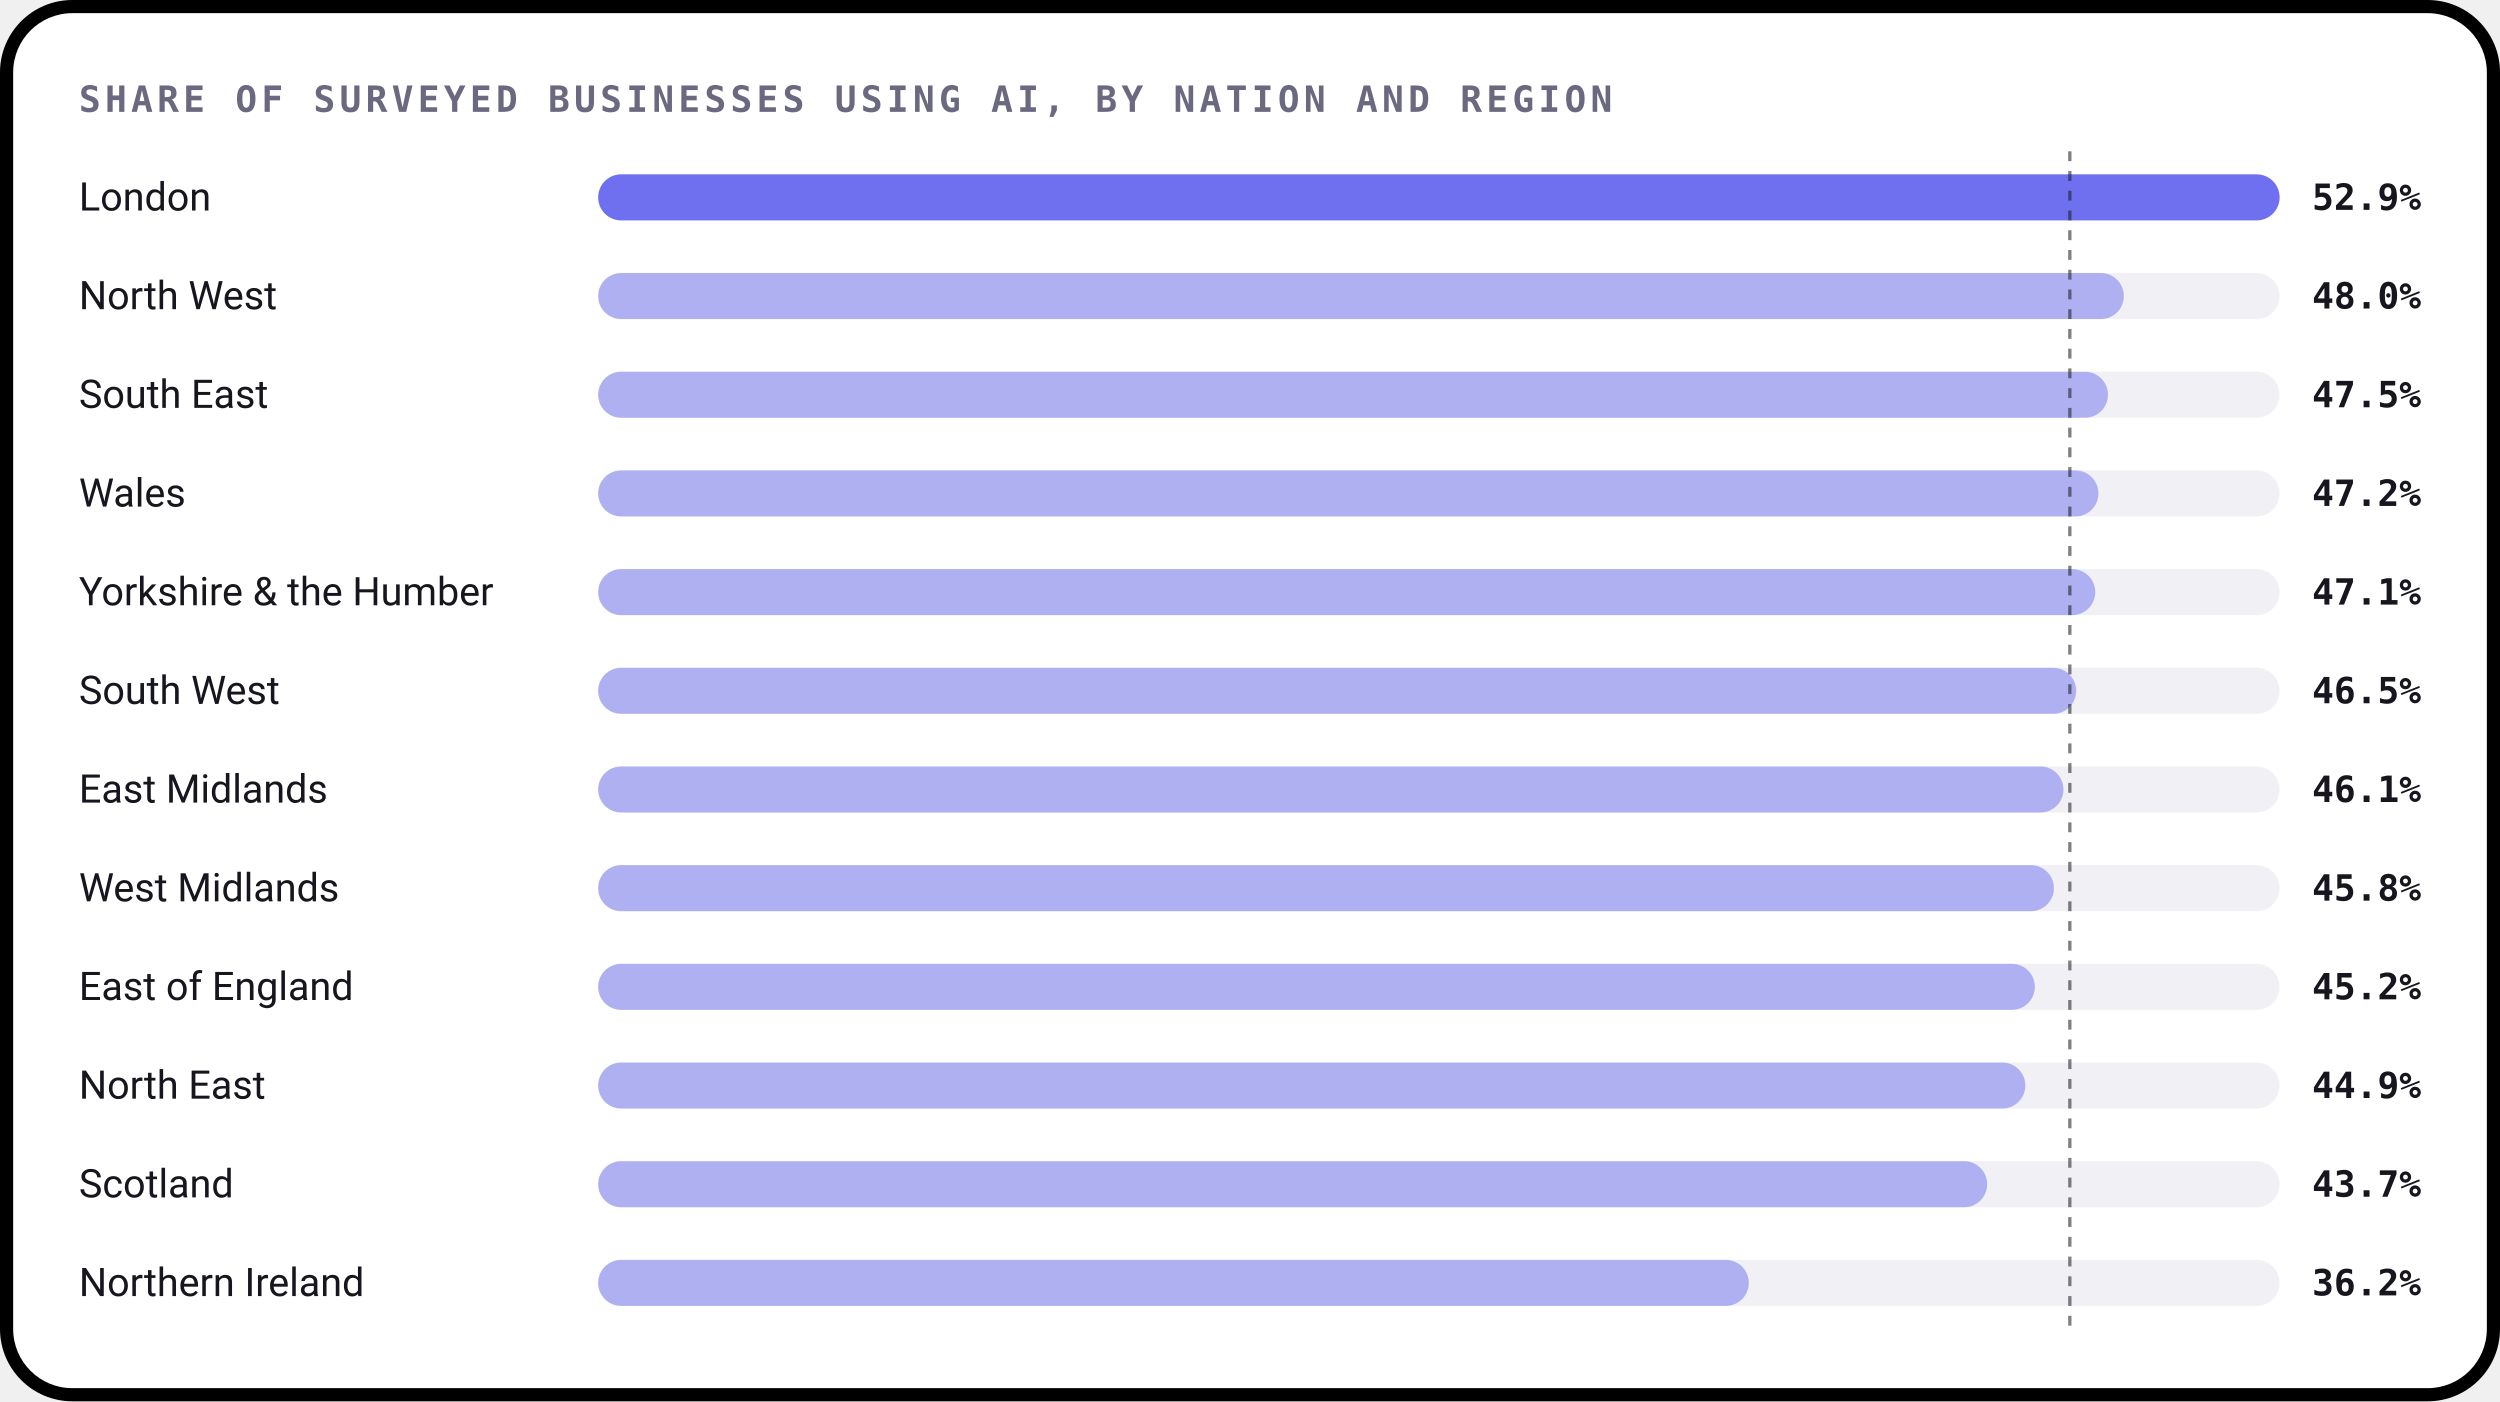
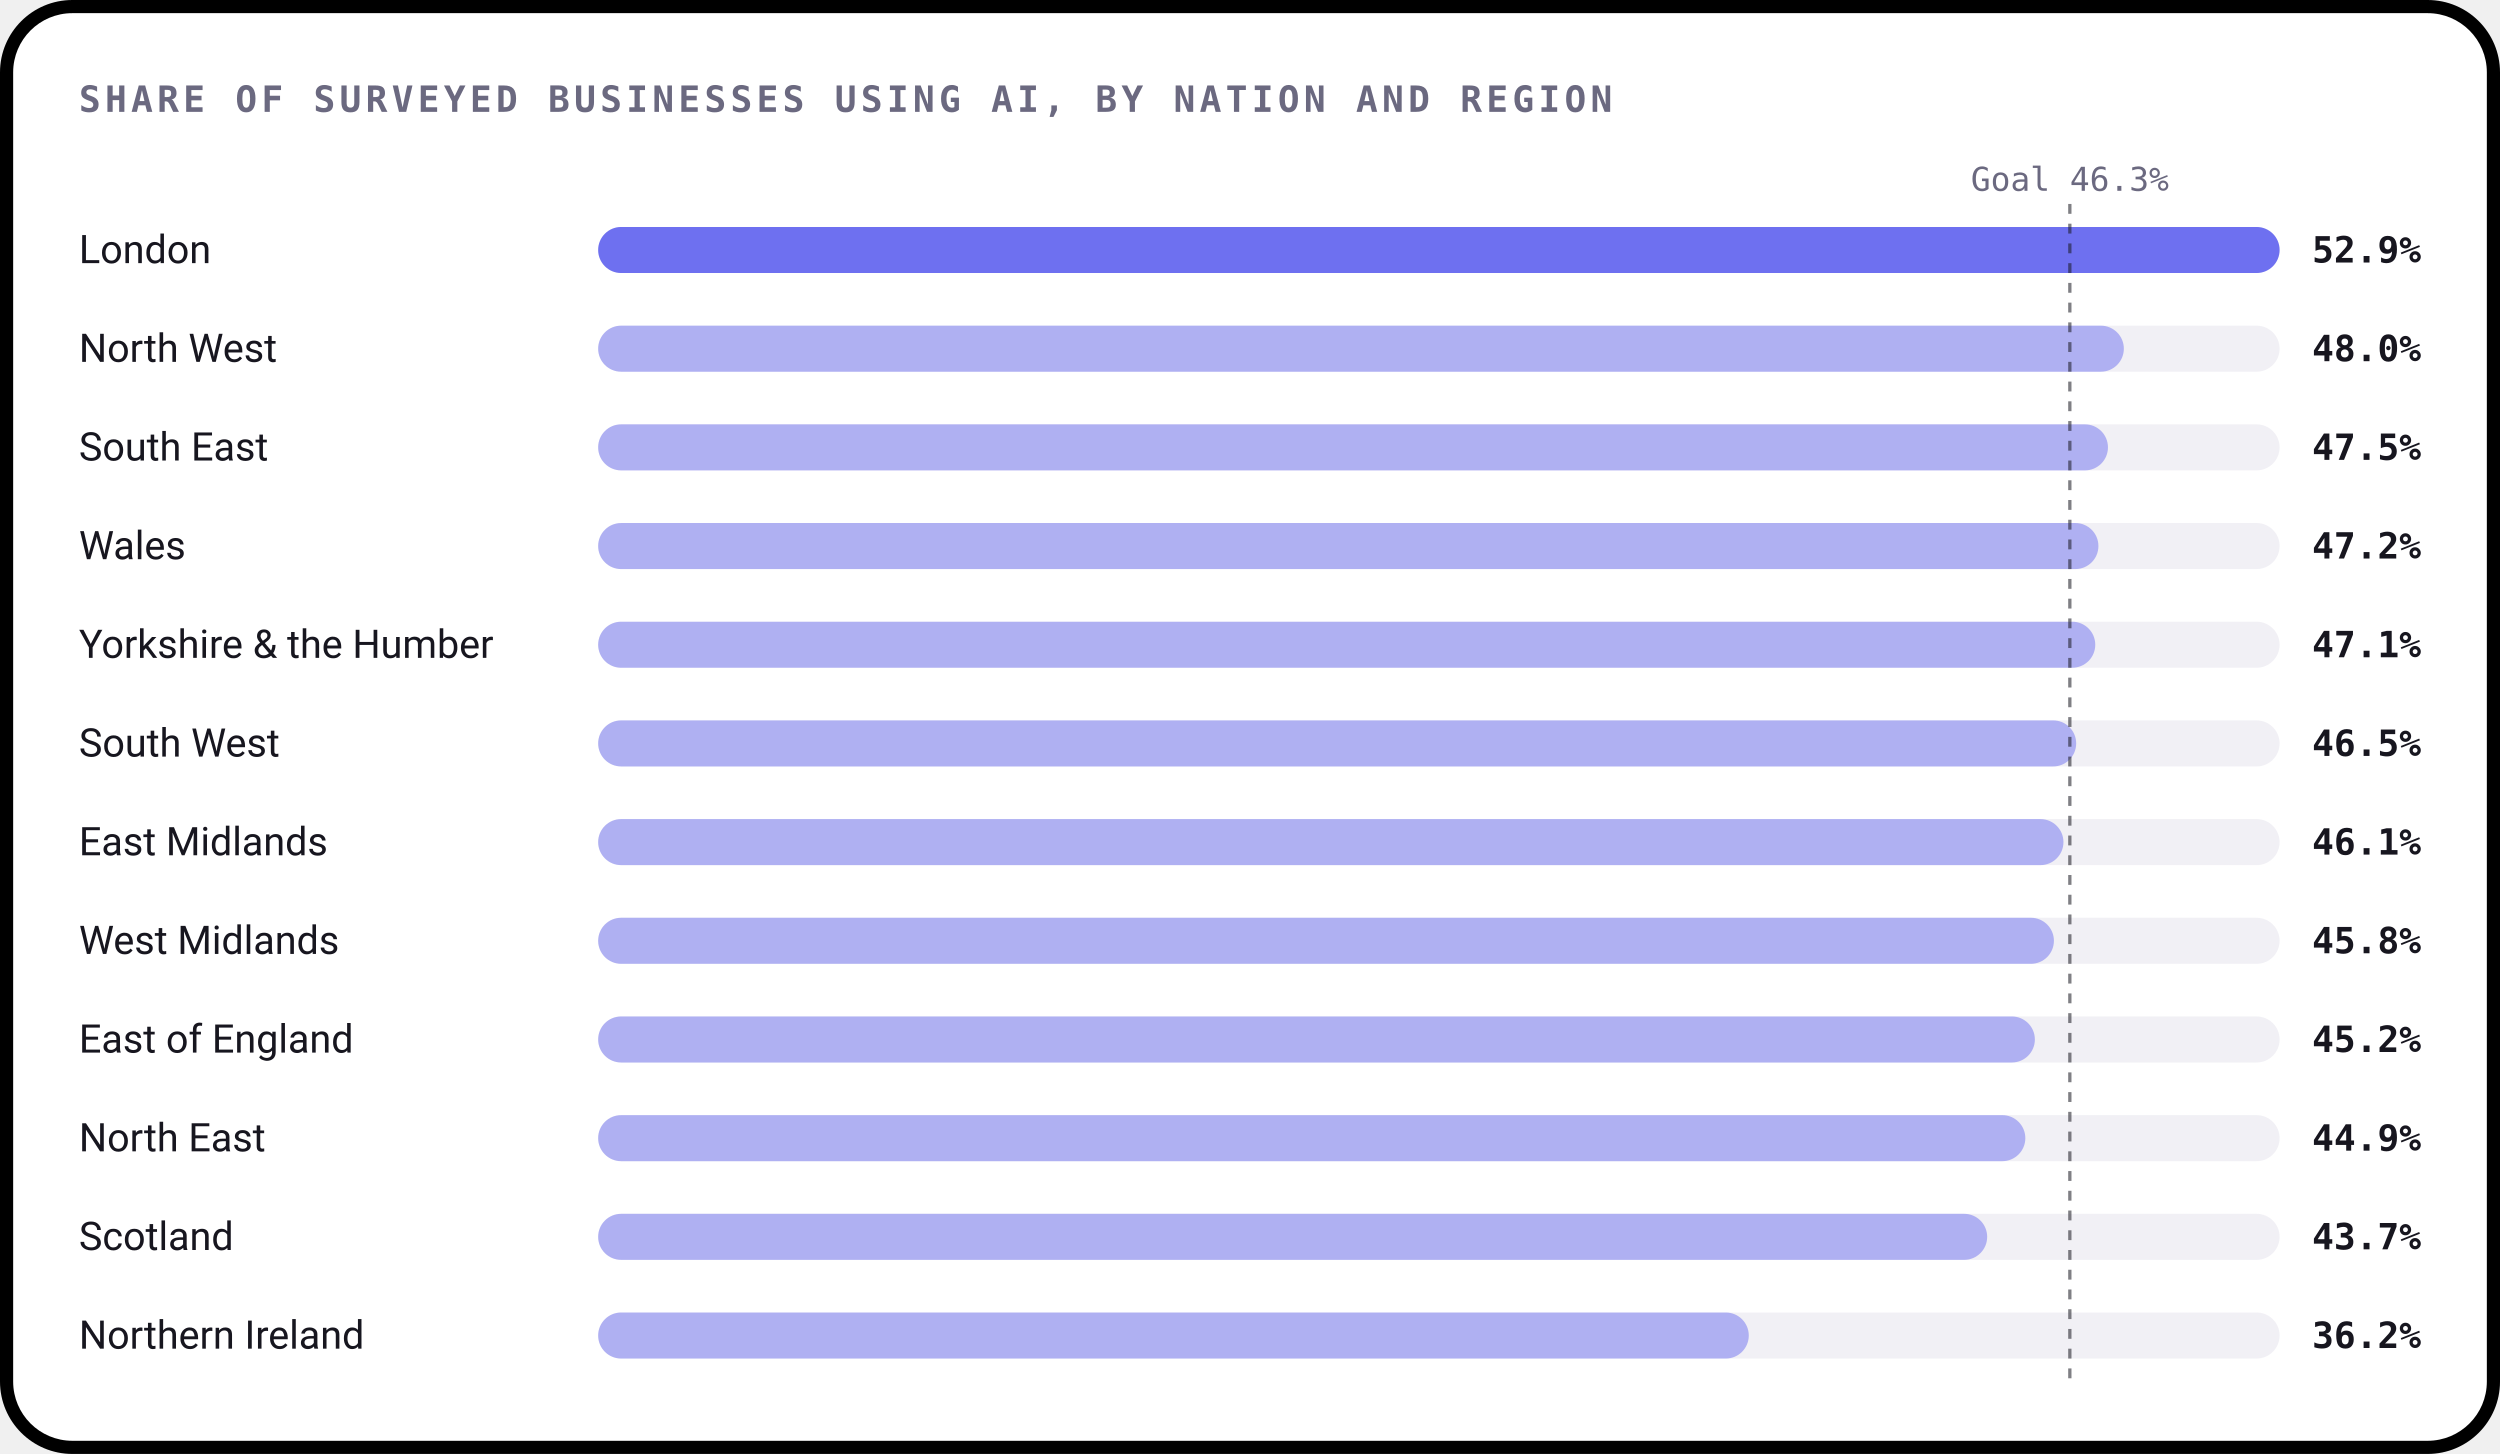
- <svg xmlns="http://www.w3.org/2000/svg" viewBox="0 0 760 426" width="760" height="426" role="img" aria-label="Share of surveyed businesses using AI, by nation and region: highest London 52.9%">
-   <rect width="760" height="426" rx="22" fill="#000000" />
-   <rect x="4" y="4" width="752" height="418" rx="18" fill="#ffffff" />
+ <svg xmlns="http://www.w3.org/2000/svg" viewBox="0 0 760 442" width="760" height="442" role="img" aria-label="Share of surveyed businesses using AI, by nation and region: highest London 52.9%">
+   <rect width="760" height="442" rx="22" fill="#000000" />
+   <rect x="4" y="4" width="752" height="434" rx="18" fill="#ffffff" />
  <text x="24" y="34" fill="#6b6980" font-family="ui-monospace,SFMono-Regular,Menlo,Consolas,monospace" font-size="11" font-weight="600" letter-spacing="1.3">SHARE OF SURVEYED BUSINESSES USING AI, BY NATION AND REGION</text>
-   <text x="24" y="64" fill="#17161f" font-family="ui-sans-serif,system-ui,-apple-system,'Segoe UI',Roboto,Helvetica,Arial,sans-serif" font-size="12">London</text>
-   <rect x="181.84" y="53" width="511.16" height="14" rx="7" fill="#e8e6ef" fill-opacity=".6" />
-   <rect x="181.84" y="53" width="511.16" height="14" rx="7" fill="#6E70F0" fill-opacity="1" />
-   <text x="736" y="63.8" text-anchor="end" fill="#17161f" font-family="ui-monospace,SFMono-Regular,Menlo,Consolas,monospace" font-size="11" font-weight="600">52.9%</text>
-   <text x="24" y="94" fill="#17161f" font-family="ui-sans-serif,system-ui,-apple-system,'Segoe UI',Roboto,Helvetica,Arial,sans-serif" font-size="12">North West</text>
-   <rect x="181.84" y="83" width="511.16" height="14" rx="7" fill="#e8e6ef" fill-opacity=".6" />
-   <rect x="181.84" y="83" width="463.81" height="14" rx="7" fill="#6E70F0" fill-opacity="0.5" />
-   <text x="736" y="93.8" text-anchor="end" fill="#17161f" font-family="ui-monospace,SFMono-Regular,Menlo,Consolas,monospace" font-size="11" font-weight="600">48.0%</text>
-   <text x="24" y="124" fill="#17161f" font-family="ui-sans-serif,system-ui,-apple-system,'Segoe UI',Roboto,Helvetica,Arial,sans-serif" font-size="12">South East</text>
-   <rect x="181.84" y="113" width="511.16" height="14" rx="7" fill="#e8e6ef" fill-opacity=".6" />
-   <rect x="181.84" y="113" width="458.98" height="14" rx="7" fill="#6E70F0" fill-opacity="0.5" />
-   <text x="736" y="123.8" text-anchor="end" fill="#17161f" font-family="ui-monospace,SFMono-Regular,Menlo,Consolas,monospace" font-size="11" font-weight="600">47.5%</text>
-   <text x="24" y="154" fill="#17161f" font-family="ui-sans-serif,system-ui,-apple-system,'Segoe UI',Roboto,Helvetica,Arial,sans-serif" font-size="12">Wales</text>
-   <rect x="181.84" y="143" width="511.16" height="14" rx="7" fill="#e8e6ef" fill-opacity=".6" />
-   <rect x="181.84" y="143" width="456.08" height="14" rx="7" fill="#6E70F0" fill-opacity="0.5" />
-   <text x="736" y="153.8" text-anchor="end" fill="#17161f" font-family="ui-monospace,SFMono-Regular,Menlo,Consolas,monospace" font-size="11" font-weight="600">47.2%</text>
-   <text x="24" y="184" fill="#17161f" font-family="ui-sans-serif,system-ui,-apple-system,'Segoe UI',Roboto,Helvetica,Arial,sans-serif" font-size="12">Yorkshire &amp; the Humber</text>
-   <rect x="181.84" y="173" width="511.16" height="14" rx="7" fill="#e8e6ef" fill-opacity=".6" />
-   <rect x="181.84" y="173" width="455.12" height="14" rx="7" fill="#6E70F0" fill-opacity="0.5" />
-   <text x="736" y="183.8" text-anchor="end" fill="#17161f" font-family="ui-monospace,SFMono-Regular,Menlo,Consolas,monospace" font-size="11" font-weight="600">47.1%</text>
-   <text x="24" y="214" fill="#17161f" font-family="ui-sans-serif,system-ui,-apple-system,'Segoe UI',Roboto,Helvetica,Arial,sans-serif" font-size="12">South West</text>
-   <rect x="181.84" y="203" width="511.16" height="14" rx="7" fill="#e8e6ef" fill-opacity=".6" />
-   <rect x="181.84" y="203" width="449.32" height="14" rx="7" fill="#6E70F0" fill-opacity="0.5" />
-   <text x="736" y="213.8" text-anchor="end" fill="#17161f" font-family="ui-monospace,SFMono-Regular,Menlo,Consolas,monospace" font-size="11" font-weight="600">46.5%</text>
-   <text x="24" y="244" fill="#17161f" font-family="ui-sans-serif,system-ui,-apple-system,'Segoe UI',Roboto,Helvetica,Arial,sans-serif" font-size="12">East Midlands</text>
-   <rect x="181.84" y="233" width="511.16" height="14" rx="7" fill="#e8e6ef" fill-opacity=".6" />
-   <rect x="181.84" y="233" width="445.45" height="14" rx="7" fill="#6E70F0" fill-opacity="0.5" />
-   <text x="736" y="243.8" text-anchor="end" fill="#17161f" font-family="ui-monospace,SFMono-Regular,Menlo,Consolas,monospace" font-size="11" font-weight="600">46.1%</text>
-   <text x="24" y="274" fill="#17161f" font-family="ui-sans-serif,system-ui,-apple-system,'Segoe UI',Roboto,Helvetica,Arial,sans-serif" font-size="12">West Midlands</text>
-   <rect x="181.84" y="263" width="511.16" height="14" rx="7" fill="#e8e6ef" fill-opacity=".6" />
-   <rect x="181.84" y="263" width="442.55" height="14" rx="7" fill="#6E70F0" fill-opacity="0.5" />
-   <text x="736" y="273.8" text-anchor="end" fill="#17161f" font-family="ui-monospace,SFMono-Regular,Menlo,Consolas,monospace" font-size="11" font-weight="600">45.8%</text>
-   <text x="24" y="304" fill="#17161f" font-family="ui-sans-serif,system-ui,-apple-system,'Segoe UI',Roboto,Helvetica,Arial,sans-serif" font-size="12">East of England</text>
-   <rect x="181.84" y="293" width="511.16" height="14" rx="7" fill="#e8e6ef" fill-opacity=".6" />
-   <rect x="181.84" y="293" width="436.76" height="14" rx="7" fill="#6E70F0" fill-opacity="0.5" />
-   <text x="736" y="303.8" text-anchor="end" fill="#17161f" font-family="ui-monospace,SFMono-Regular,Menlo,Consolas,monospace" font-size="11" font-weight="600">45.2%</text>
-   <text x="24" y="334" fill="#17161f" font-family="ui-sans-serif,system-ui,-apple-system,'Segoe UI',Roboto,Helvetica,Arial,sans-serif" font-size="12">North East</text>
-   <rect x="181.84" y="323" width="511.16" height="14" rx="7" fill="#e8e6ef" fill-opacity=".6" />
-   <rect x="181.84" y="323" width="433.86" height="14" rx="7" fill="#6E70F0" fill-opacity="0.5" />
-   <text x="736" y="333.8" text-anchor="end" fill="#17161f" font-family="ui-monospace,SFMono-Regular,Menlo,Consolas,monospace" font-size="11" font-weight="600">44.9%</text>
-   <text x="24" y="364" fill="#17161f" font-family="ui-sans-serif,system-ui,-apple-system,'Segoe UI',Roboto,Helvetica,Arial,sans-serif" font-size="12">Scotland</text>
-   <rect x="181.84" y="353" width="511.16" height="14" rx="7" fill="#e8e6ef" fill-opacity=".6" />
-   <rect x="181.84" y="353" width="422.26" height="14" rx="7" fill="#6E70F0" fill-opacity="0.5" />
-   <text x="736" y="363.8" text-anchor="end" fill="#17161f" font-family="ui-monospace,SFMono-Regular,Menlo,Consolas,monospace" font-size="11" font-weight="600">43.7%</text>
-   <text x="24" y="394" fill="#17161f" font-family="ui-sans-serif,system-ui,-apple-system,'Segoe UI',Roboto,Helvetica,Arial,sans-serif" font-size="12">Northern Ireland</text>
-   <rect x="181.84" y="383" width="511.16" height="14" rx="7" fill="#e8e6ef" fill-opacity=".6" />
-   <rect x="181.84" y="383" width="349.79" height="14" rx="7" fill="#6E70F0" fill-opacity="0.5" />
-   <text x="736" y="393.8" text-anchor="end" fill="#17161f" font-family="ui-monospace,SFMono-Regular,Menlo,Consolas,monospace" font-size="11" font-weight="600">36.2%</text>
-   <line x1="629.23" x2="629.23" y1="46" y2="404" stroke="#17161f" stroke-opacity=".55" stroke-dasharray="3 3" />
+   <text x="24" y="80" fill="#17161f" font-family="ui-sans-serif,system-ui,-apple-system,'Segoe UI',Roboto,Helvetica,Arial,sans-serif" font-size="12">London</text>
+   <rect x="181.84" y="69" width="511.16" height="14" rx="7" fill="#e8e6ef" fill-opacity=".6" />
+   <rect x="181.84" y="69" width="511.16" height="14" rx="7" fill="#6E70F0" fill-opacity="1" />
+   <text x="736" y="79.8" text-anchor="end" fill="#17161f" font-family="ui-monospace,SFMono-Regular,Menlo,Consolas,monospace" font-size="11" font-weight="600">52.9%</text>
+   <text x="24" y="110" fill="#17161f" font-family="ui-sans-serif,system-ui,-apple-system,'Segoe UI',Roboto,Helvetica,Arial,sans-serif" font-size="12">North West</text>
+   <rect x="181.84" y="99" width="511.16" height="14" rx="7" fill="#e8e6ef" fill-opacity=".6" />
+   <rect x="181.84" y="99" width="463.81" height="14" rx="7" fill="#6E70F0" fill-opacity="0.5" />
+   <text x="736" y="109.8" text-anchor="end" fill="#17161f" font-family="ui-monospace,SFMono-Regular,Menlo,Consolas,monospace" font-size="11" font-weight="600">48.0%</text>
+   <text x="24" y="140" fill="#17161f" font-family="ui-sans-serif,system-ui,-apple-system,'Segoe UI',Roboto,Helvetica,Arial,sans-serif" font-size="12">South East</text>
+   <rect x="181.84" y="129" width="511.16" height="14" rx="7" fill="#e8e6ef" fill-opacity=".6" />
+   <rect x="181.84" y="129" width="458.98" height="14" rx="7" fill="#6E70F0" fill-opacity="0.5" />
+   <text x="736" y="139.8" text-anchor="end" fill="#17161f" font-family="ui-monospace,SFMono-Regular,Menlo,Consolas,monospace" font-size="11" font-weight="600">47.5%</text>
+   <text x="24" y="170" fill="#17161f" font-family="ui-sans-serif,system-ui,-apple-system,'Segoe UI',Roboto,Helvetica,Arial,sans-serif" font-size="12">Wales</text>
+   <rect x="181.84" y="159" width="511.16" height="14" rx="7" fill="#e8e6ef" fill-opacity=".6" />
+   <rect x="181.84" y="159" width="456.08" height="14" rx="7" fill="#6E70F0" fill-opacity="0.5" />
+   <text x="736" y="169.8" text-anchor="end" fill="#17161f" font-family="ui-monospace,SFMono-Regular,Menlo,Consolas,monospace" font-size="11" font-weight="600">47.2%</text>
+   <text x="24" y="200" fill="#17161f" font-family="ui-sans-serif,system-ui,-apple-system,'Segoe UI',Roboto,Helvetica,Arial,sans-serif" font-size="12">Yorkshire &amp; the Humber</text>
+   <rect x="181.84" y="189" width="511.16" height="14" rx="7" fill="#e8e6ef" fill-opacity=".6" />
+   <rect x="181.84" y="189" width="455.12" height="14" rx="7" fill="#6E70F0" fill-opacity="0.5" />
+   <text x="736" y="199.8" text-anchor="end" fill="#17161f" font-family="ui-monospace,SFMono-Regular,Menlo,Consolas,monospace" font-size="11" font-weight="600">47.1%</text>
+   <text x="24" y="230" fill="#17161f" font-family="ui-sans-serif,system-ui,-apple-system,'Segoe UI',Roboto,Helvetica,Arial,sans-serif" font-size="12">South West</text>
+   <rect x="181.84" y="219" width="511.16" height="14" rx="7" fill="#e8e6ef" fill-opacity=".6" />
+   <rect x="181.84" y="219" width="449.32" height="14" rx="7" fill="#6E70F0" fill-opacity="0.5" />
+   <text x="736" y="229.8" text-anchor="end" fill="#17161f" font-family="ui-monospace,SFMono-Regular,Menlo,Consolas,monospace" font-size="11" font-weight="600">46.5%</text>
+   <text x="24" y="260" fill="#17161f" font-family="ui-sans-serif,system-ui,-apple-system,'Segoe UI',Roboto,Helvetica,Arial,sans-serif" font-size="12">East Midlands</text>
+   <rect x="181.84" y="249" width="511.16" height="14" rx="7" fill="#e8e6ef" fill-opacity=".6" />
+   <rect x="181.84" y="249" width="445.45" height="14" rx="7" fill="#6E70F0" fill-opacity="0.5" />
+   <text x="736" y="259.8" text-anchor="end" fill="#17161f" font-family="ui-monospace,SFMono-Regular,Menlo,Consolas,monospace" font-size="11" font-weight="600">46.1%</text>
+   <text x="24" y="290" fill="#17161f" font-family="ui-sans-serif,system-ui,-apple-system,'Segoe UI',Roboto,Helvetica,Arial,sans-serif" font-size="12">West Midlands</text>
+   <rect x="181.84" y="279" width="511.16" height="14" rx="7" fill="#e8e6ef" fill-opacity=".6" />
+   <rect x="181.84" y="279" width="442.55" height="14" rx="7" fill="#6E70F0" fill-opacity="0.5" />
+   <text x="736" y="289.8" text-anchor="end" fill="#17161f" font-family="ui-monospace,SFMono-Regular,Menlo,Consolas,monospace" font-size="11" font-weight="600">45.8%</text>
+   <text x="24" y="320" fill="#17161f" font-family="ui-sans-serif,system-ui,-apple-system,'Segoe UI',Roboto,Helvetica,Arial,sans-serif" font-size="12">East of England</text>
+   <rect x="181.84" y="309" width="511.16" height="14" rx="7" fill="#e8e6ef" fill-opacity=".6" />
+   <rect x="181.84" y="309" width="436.76" height="14" rx="7" fill="#6E70F0" fill-opacity="0.5" />
+   <text x="736" y="319.8" text-anchor="end" fill="#17161f" font-family="ui-monospace,SFMono-Regular,Menlo,Consolas,monospace" font-size="11" font-weight="600">45.2%</text>
+   <text x="24" y="350" fill="#17161f" font-family="ui-sans-serif,system-ui,-apple-system,'Segoe UI',Roboto,Helvetica,Arial,sans-serif" font-size="12">North East</text>
+   <rect x="181.84" y="339" width="511.16" height="14" rx="7" fill="#e8e6ef" fill-opacity=".6" />
+   <rect x="181.84" y="339" width="433.86" height="14" rx="7" fill="#6E70F0" fill-opacity="0.5" />
+   <text x="736" y="349.8" text-anchor="end" fill="#17161f" font-family="ui-monospace,SFMono-Regular,Menlo,Consolas,monospace" font-size="11" font-weight="600">44.9%</text>
+   <text x="24" y="380" fill="#17161f" font-family="ui-sans-serif,system-ui,-apple-system,'Segoe UI',Roboto,Helvetica,Arial,sans-serif" font-size="12">Scotland</text>
+   <rect x="181.84" y="369" width="511.16" height="14" rx="7" fill="#e8e6ef" fill-opacity=".6" />
+   <rect x="181.84" y="369" width="422.26" height="14" rx="7" fill="#6E70F0" fill-opacity="0.5" />
+   <text x="736" y="379.8" text-anchor="end" fill="#17161f" font-family="ui-monospace,SFMono-Regular,Menlo,Consolas,monospace" font-size="11" font-weight="600">43.7%</text>
+   <text x="24" y="410" fill="#17161f" font-family="ui-sans-serif,system-ui,-apple-system,'Segoe UI',Roboto,Helvetica,Arial,sans-serif" font-size="12">Northern Ireland</text>
+   <rect x="181.84" y="399" width="511.16" height="14" rx="7" fill="#e8e6ef" fill-opacity=".6" />
+   <rect x="181.84" y="399" width="349.79" height="14" rx="7" fill="#6E70F0" fill-opacity="0.5" />
+   <text x="736" y="409.8" text-anchor="end" fill="#17161f" font-family="ui-monospace,SFMono-Regular,Menlo,Consolas,monospace" font-size="11" font-weight="600">36.2%</text>
+   <text x="629.23" y="58" fill="#6b6980" font-family="ui-monospace,SFMono-Regular,Menlo,Consolas,monospace" font-size="10" text-anchor="middle">Goal 46.3%</text>
+   <line x1="629.23" x2="629.23" y1="62" y2="420" stroke="#17161f" stroke-opacity=".55" stroke-dasharray="3 3" />
</svg>
